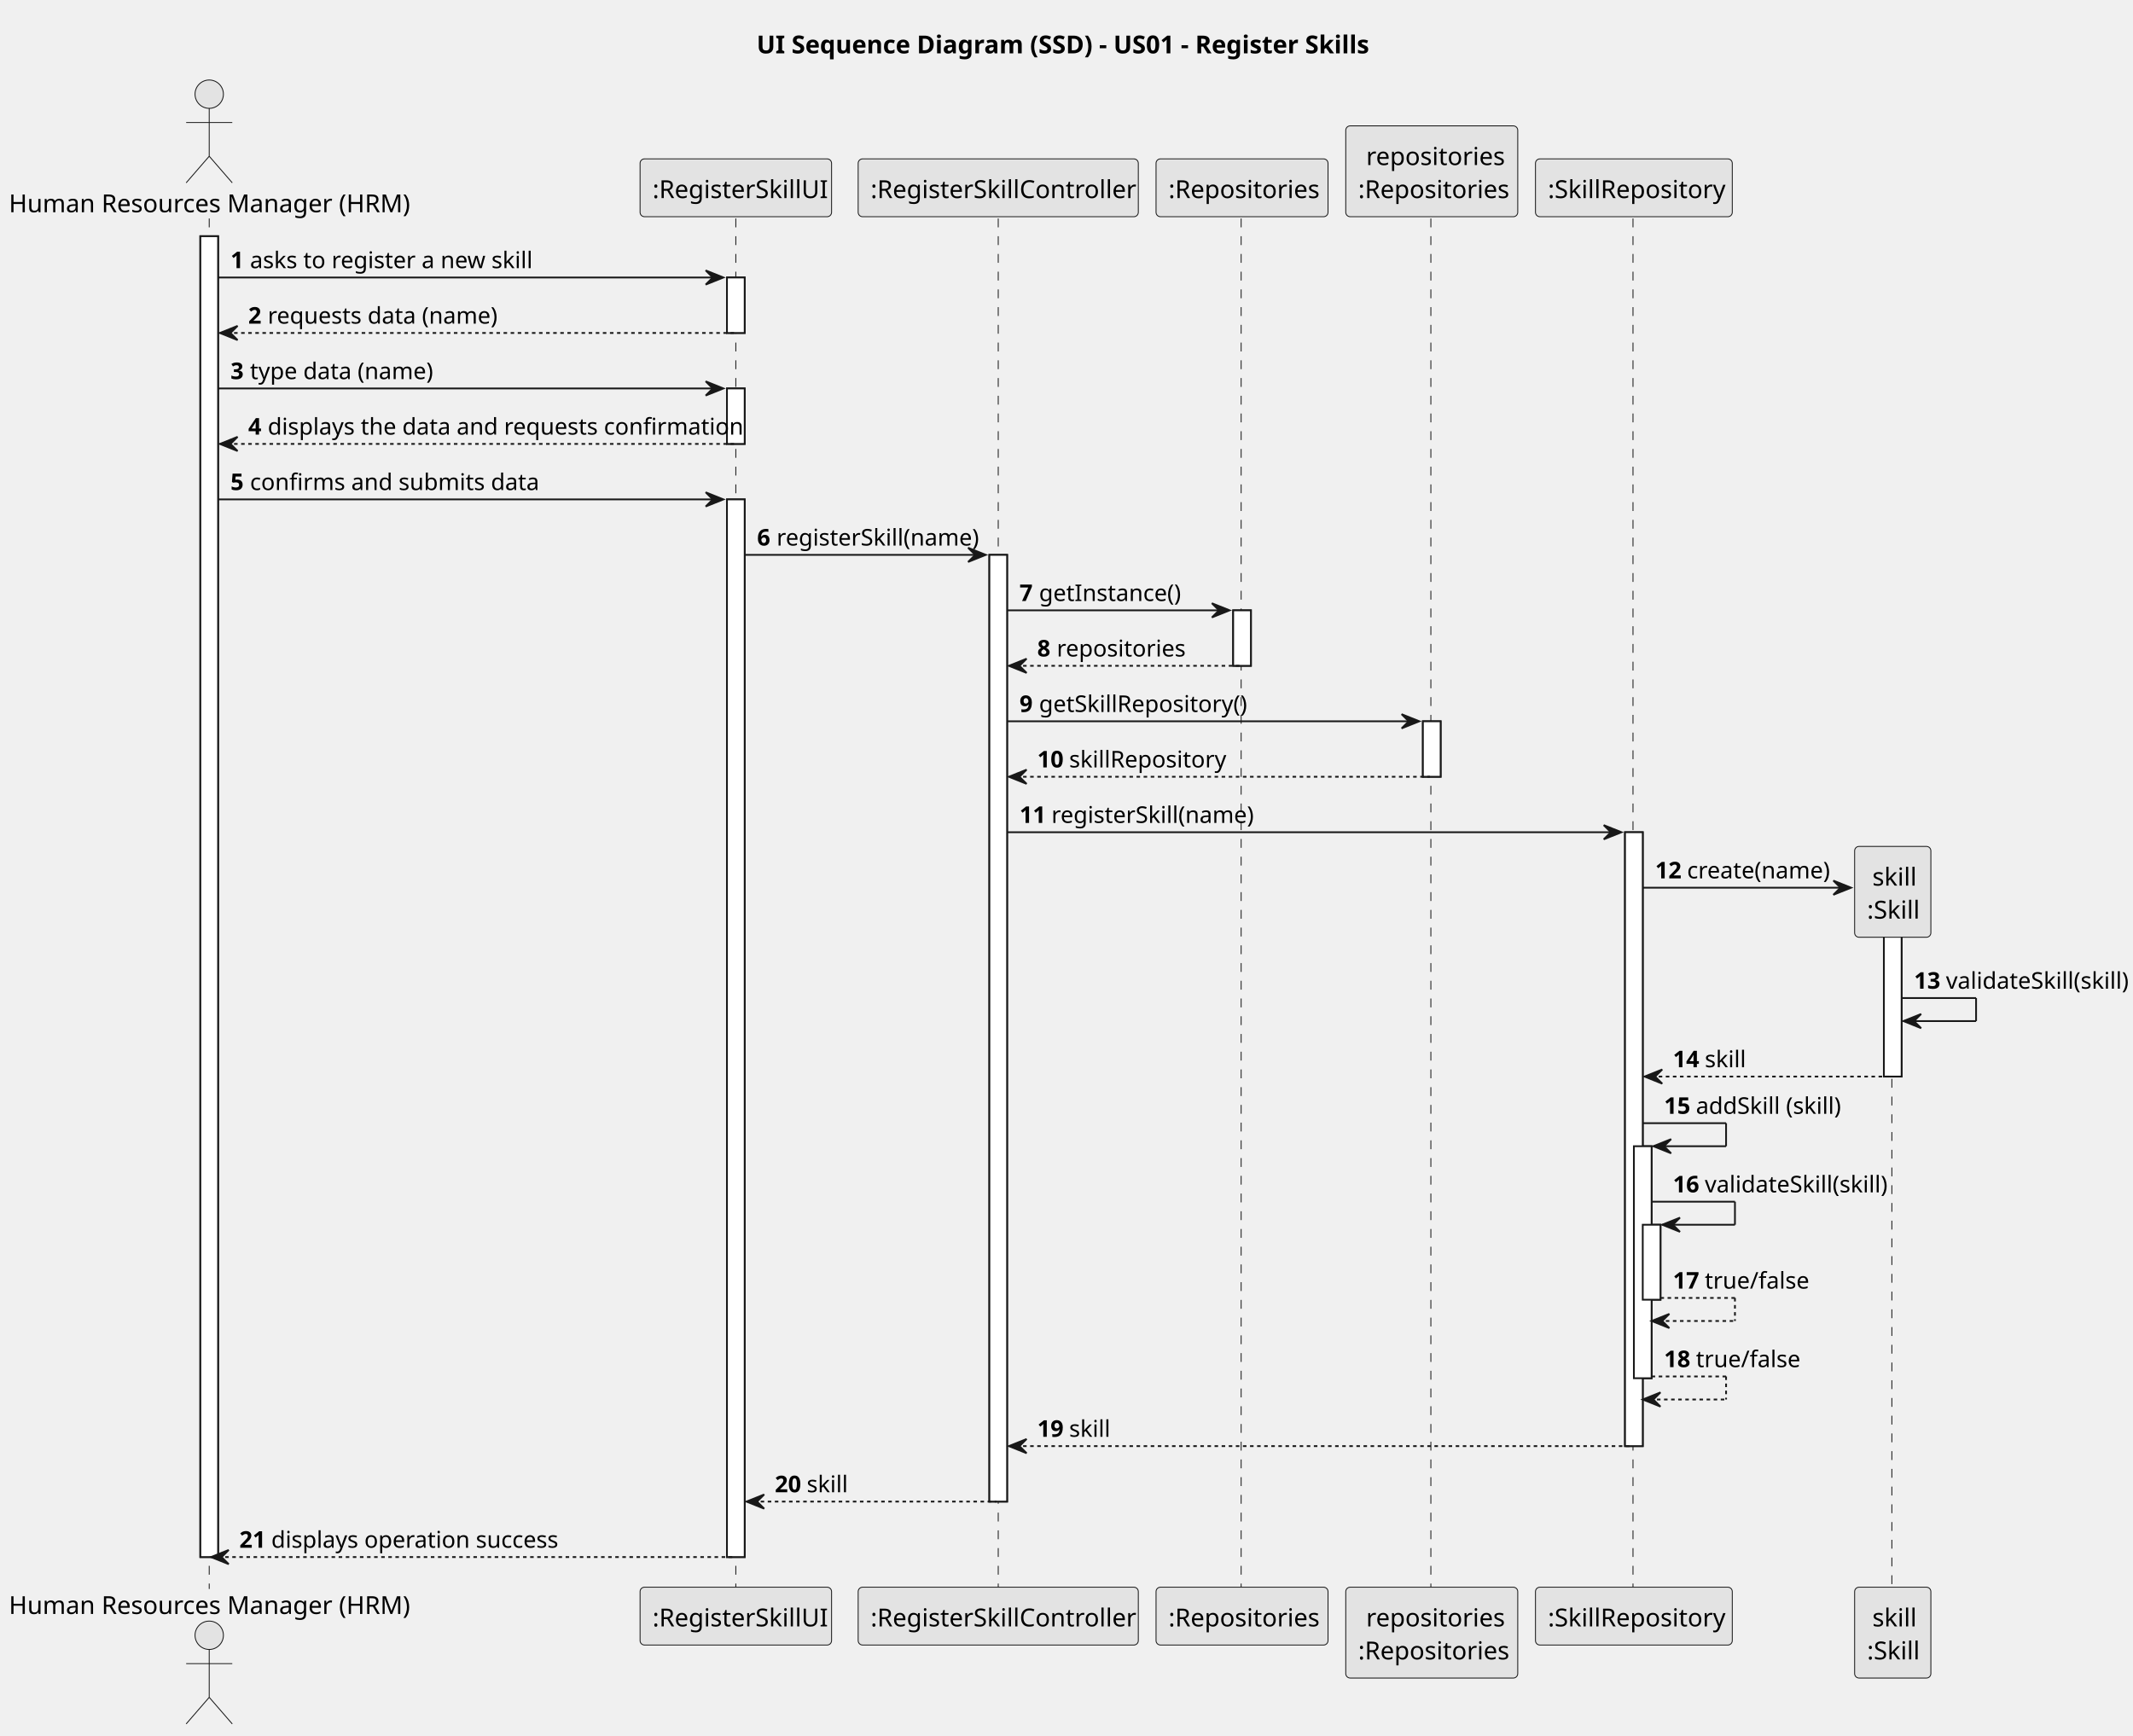
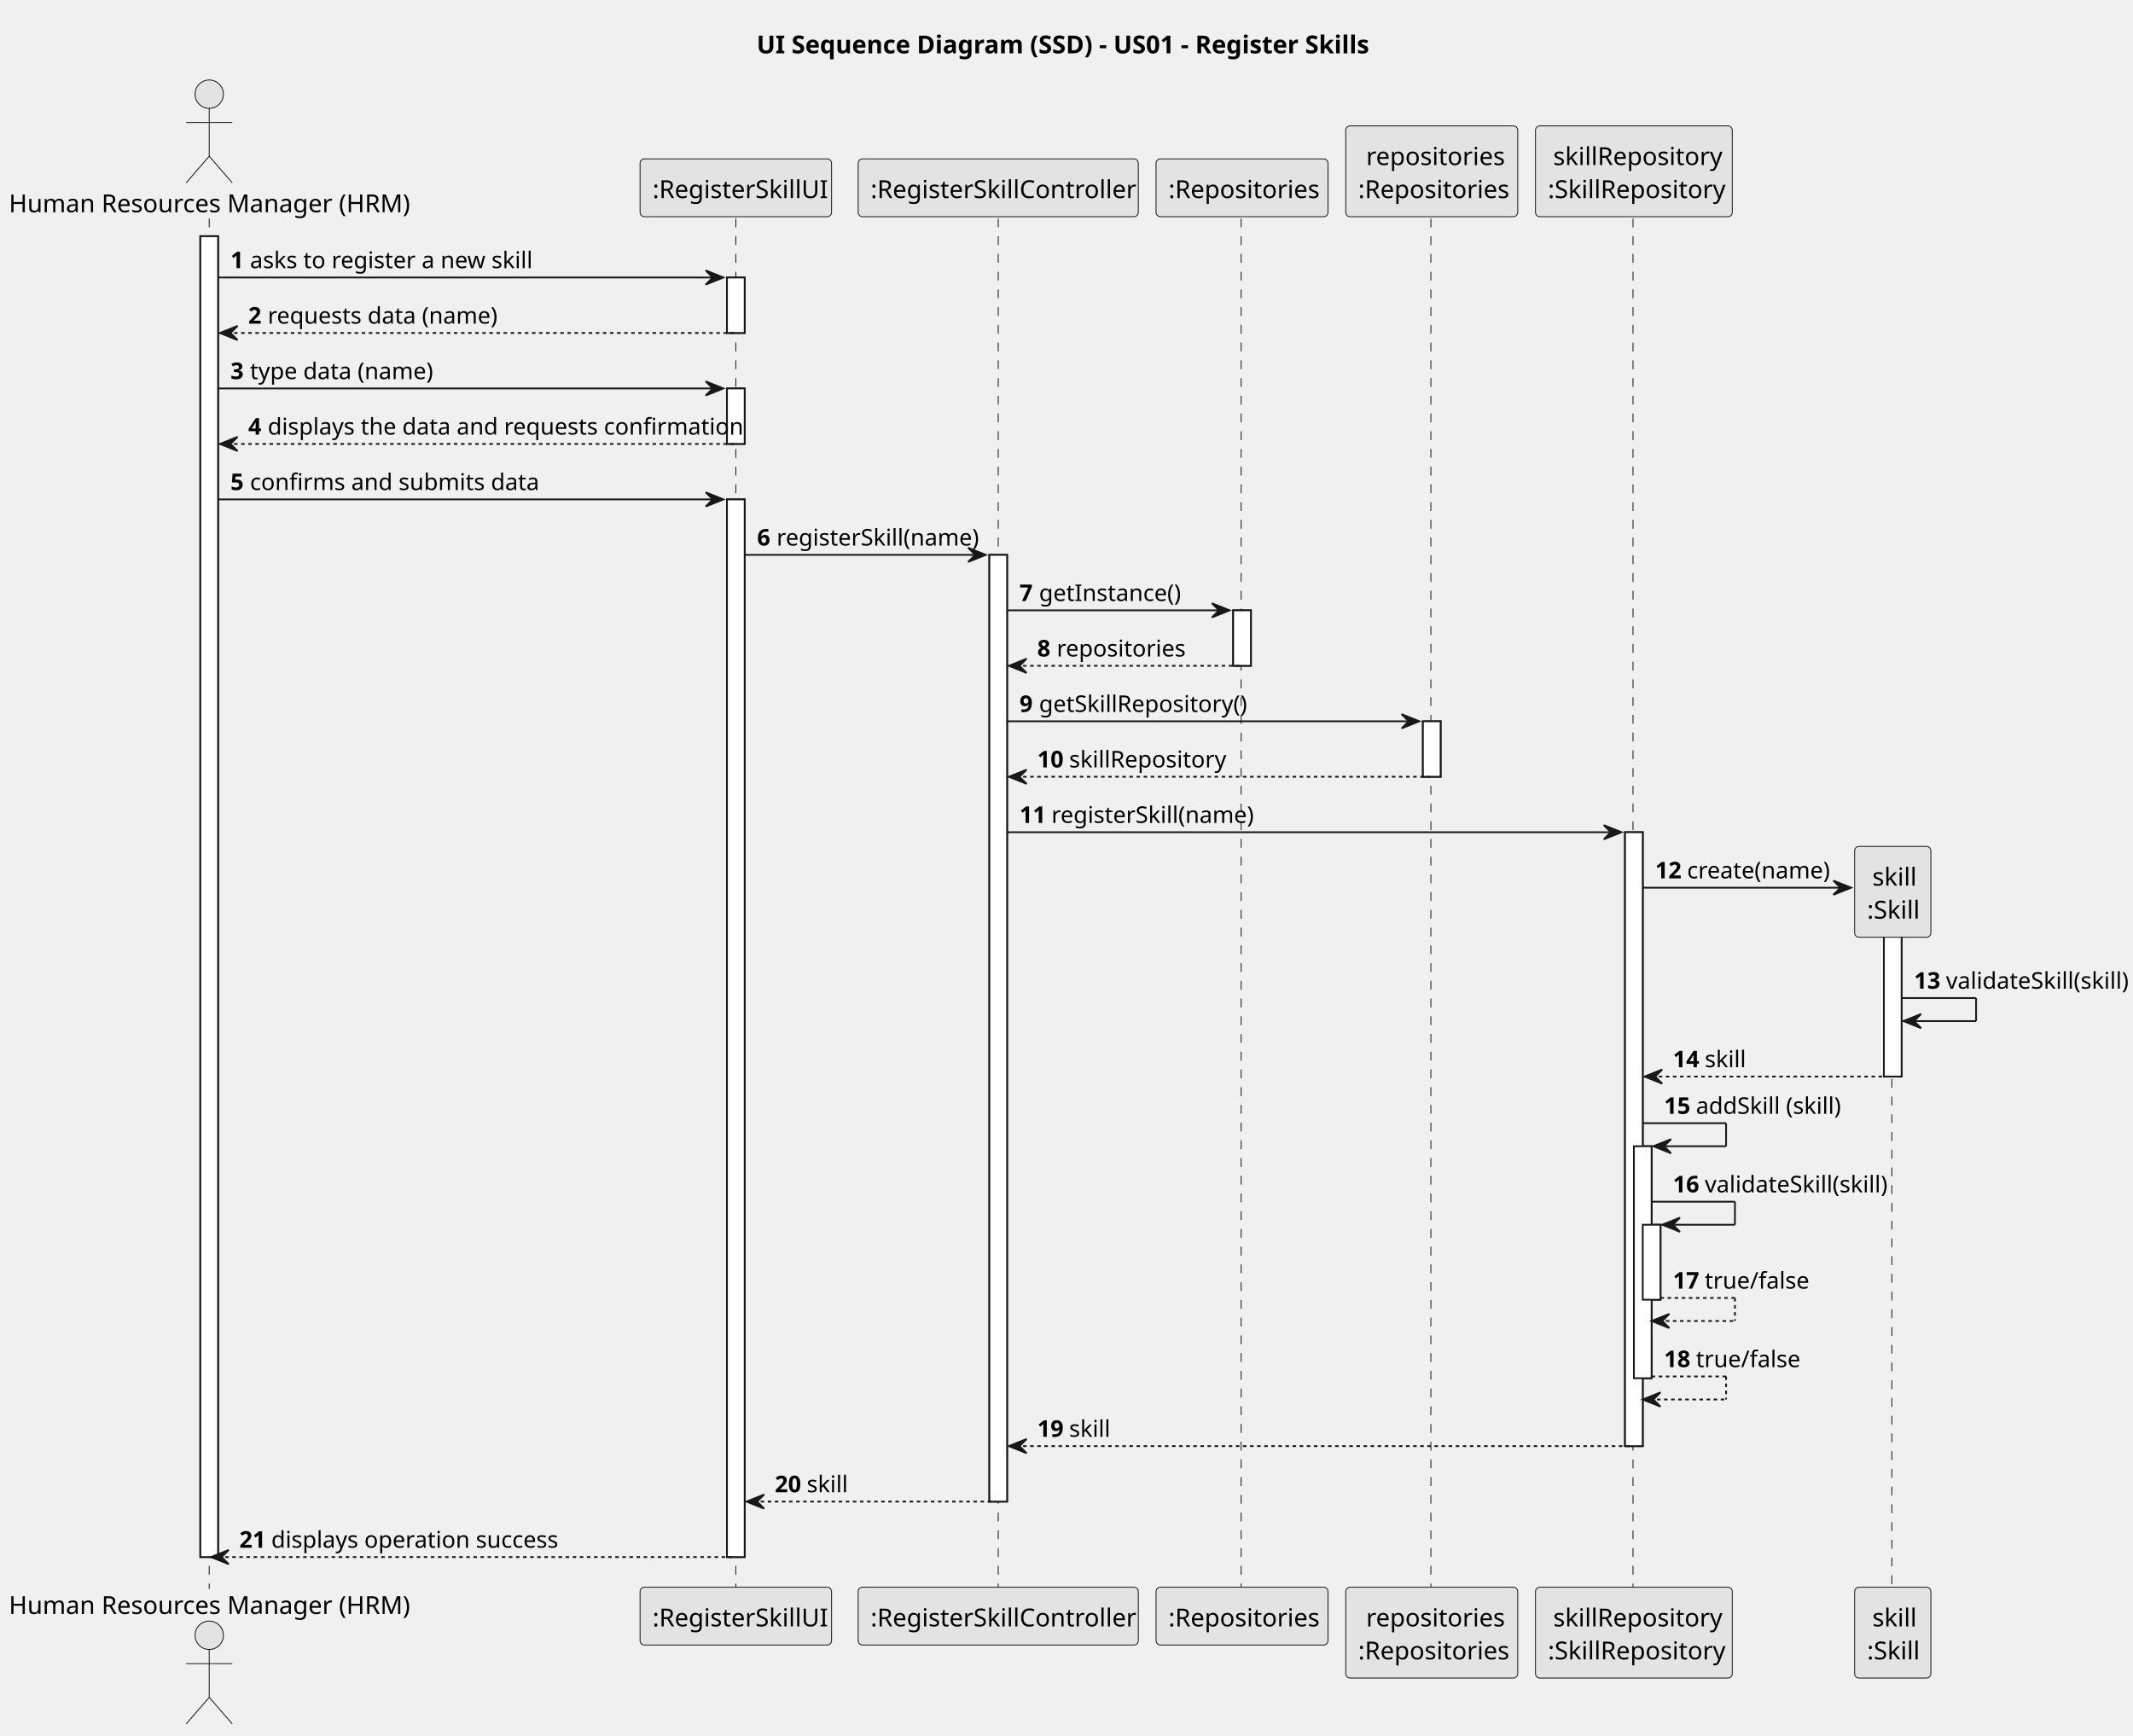
<svg xmlns="http://www.w3.org/2000/svg" contentStyleType="text/css" height="979px" preserveAspectRatio="none" style="width:1203px;height:979px;background:#FFFFFF;" version="1.1" viewBox="0 0 1203 979" width="1203px" zoomAndPan="magnify">
  <defs />
  <g>
    <text fill="#000000" font-family="sans-serif" font-size="14" font-weight="bold" lengthAdjust="spacing" textLength="354" x="426.75" y="30.107">UI Sequence Diagram (SSD) - US01 - Register Skills</text>
    <rect fill="#FFFFFF" height="745.062" style="stroke:#181818;stroke-width:1.0;" width="10" x="113" y="133.242" />
    <rect fill="#FFFFFF" height="31.291" style="stroke:#181818;stroke-width:1.0;" width="10" x="410" y="156.533" />
    <rect fill="#FFFFFF" height="31.291" style="stroke:#181818;stroke-width:1.0;" width="10" x="410" y="219.115" />
    <rect fill="#FFFFFF" height="596.607" style="stroke:#181818;stroke-width:1.0;" width="10" x="410" y="281.697" />
    <rect fill="#FFFFFF" height="534.025" style="stroke:#181818;stroke-width:1.0;" width="10" x="558" y="312.988" />
    <rect fill="#FFFFFF" height="31.291" style="stroke:#181818;stroke-width:1.0;" width="10" x="695.5" y="344.279" />
    <rect fill="#FFFFFF" height="31.291" style="stroke:#181818;stroke-width:1.0;" width="10" x="802.5" y="406.861" />
    <rect fill="#FFFFFF" height="346.279" style="stroke:#181818;stroke-width:1.0;" width="10" x="916.5" y="469.443" />
    <rect fill="#FFFFFF" height="130.873" style="stroke:#181818;stroke-width:1.0;" width="10" x="921.5" y="646.559" />
    <rect fill="#FFFFFF" height="42.291" style="stroke:#181818;stroke-width:1.0;" width="10" x="926.5" y="690.85" />
    <rect fill="#FFFFFF" height="96.533" style="stroke:#181818;stroke-width:1.0;" width="10" x="1062.5" y="510.734" />
    <line style="stroke:#181818;stroke-width:0.5;stroke-dasharray:5.0,5.0;" x1="118" x2="118" y1="123.242" y2="896.305" />
    <line style="stroke:#181818;stroke-width:0.5;stroke-dasharray:5.0,5.0;" x1="415" x2="415" y1="123.242" y2="896.305" />
    <line style="stroke:#181818;stroke-width:0.5;stroke-dasharray:5.0,5.0;" x1="563" x2="563" y1="123.242" y2="896.305" />
    <line style="stroke:#181818;stroke-width:0.5;stroke-dasharray:5.0,5.0;" x1="700" x2="700" y1="123.242" y2="896.305" />
    <line style="stroke:#181818;stroke-width:0.5;stroke-dasharray:5.0,5.0;" x1="807" x2="807" y1="123.242" y2="896.305" />
    <line style="stroke:#181818;stroke-width:0.5;stroke-dasharray:5.0,5.0;" x1="921" x2="921" y1="123.242" y2="896.305" />
    <line style="stroke:#181818;stroke-width:0.5;stroke-dasharray:5.0,5.0;" x1="1067" x2="1067" y1="518.564" y2="896.305" />
    <text fill="#000000" font-family="sans-serif" font-size="14" lengthAdjust="spacing" textLength="220" x="5" y="119.728">Human Resources Manager (HRM)</text>
    <ellipse cx="118" cy="53.121" fill="#E3E3E3" rx="8" ry="8" style="stroke:#181818;stroke-width:0.5;" />
    <path d="M118,61.121 L118,88.121 M105,69.121 L131,69.121 M118,88.121 L105,103.121 M118,88.121 L131,103.121 " fill="none" style="stroke:#181818;stroke-width:0.5;" />
    <text fill="#000000" font-family="sans-serif" font-size="14" lengthAdjust="spacing" textLength="220" x="5" y="910.412">Human Resources Manager (HRM)</text>
    <ellipse cx="118" cy="922.426" fill="#E3E3E3" rx="8" ry="8" style="stroke:#181818;stroke-width:0.5;" />
    <path d="M118,930.426 L118,957.426 M105,938.426 L131,938.426 M118,957.426 L105,972.426 M118,957.426 L131,972.426 " fill="none" style="stroke:#181818;stroke-width:0.5;" />
    <rect fill="#E3E3E3" height="32.621" rx="2.5" ry="2.5" style="stroke:#181818;stroke-width:0.5;" width="108" x="361" y="89.621" />
    <text fill="#000000" font-family="sans-serif" font-size="14" lengthAdjust="spacing" textLength="94" x="368" y="111.728">:RegisterSkillUI</text>
    <rect fill="#E3E3E3" height="32.621" rx="2.5" ry="2.5" style="stroke:#181818;stroke-width:0.5;" width="108" x="361" y="895.305" />
    <text fill="#000000" font-family="sans-serif" font-size="14" lengthAdjust="spacing" textLength="94" x="368" y="917.412">:RegisterSkillUI</text>
    <rect fill="#E3E3E3" height="32.621" rx="2.5" ry="2.5" style="stroke:#181818;stroke-width:0.5;" width="158" x="484" y="89.621" />
    <text fill="#000000" font-family="sans-serif" font-size="14" lengthAdjust="spacing" textLength="144" x="491" y="111.728">:RegisterSkillController</text>
    <rect fill="#E3E3E3" height="32.621" rx="2.5" ry="2.5" style="stroke:#181818;stroke-width:0.5;" width="158" x="484" y="895.305" />
    <text fill="#000000" font-family="sans-serif" font-size="14" lengthAdjust="spacing" textLength="144" x="491" y="917.412">:RegisterSkillController</text>
    <rect fill="#E3E3E3" height="32.621" rx="2.5" ry="2.5" style="stroke:#181818;stroke-width:0.5;" width="97" x="652" y="89.621" />
    <text fill="#000000" font-family="sans-serif" font-size="14" lengthAdjust="spacing" textLength="83" x="659" y="111.728">:Repositories</text>
    <rect fill="#E3E3E3" height="32.621" rx="2.5" ry="2.5" style="stroke:#181818;stroke-width:0.5;" width="97" x="652" y="895.305" />
    <text fill="#000000" font-family="sans-serif" font-size="14" lengthAdjust="spacing" textLength="83" x="659" y="917.412">:Repositories</text>
    <rect fill="#E3E3E3" height="51.242" rx="2.5" ry="2.5" style="stroke:#181818;stroke-width:0.5;" width="97" x="759" y="71" />
    <text fill="#000000" font-family="sans-serif" font-size="14" lengthAdjust="spacing" textLength="74" x="770.5" y="93.107">repositories</text>
    <text fill="#000000" font-family="sans-serif" font-size="14" lengthAdjust="spacing" textLength="83" x="766" y="111.728">:Repositories</text>
    <rect fill="#E3E3E3" height="51.242" rx="2.5" ry="2.5" style="stroke:#181818;stroke-width:0.5;" width="97" x="759" y="895.305" />
    <text fill="#000000" font-family="sans-serif" font-size="14" lengthAdjust="spacing" textLength="74" x="770.5" y="917.412">repositories</text>
    <text fill="#000000" font-family="sans-serif" font-size="14" lengthAdjust="spacing" textLength="83" x="766" y="936.033">:Repositories</text>
-     <rect fill="#E3E3E3" height="32.621" rx="2.5" ry="2.5" style="stroke:#181818;stroke-width:0.5;" width="111" x="866" y="89.621" />
+     <rect fill="#E3E3E3" height="51.242" rx="2.5" ry="2.5" style="stroke:#181818;stroke-width:0.5;" width="111" x="866" y="71" />
+     <text fill="#000000" font-family="sans-serif" font-size="14" lengthAdjust="spacing" textLength="91" x="876" y="93.107">skillRepository</text>
    <text fill="#000000" font-family="sans-serif" font-size="14" lengthAdjust="spacing" textLength="97" x="873" y="111.728">:SkillRepository</text>
-     <rect fill="#E3E3E3" height="32.621" rx="2.5" ry="2.5" style="stroke:#181818;stroke-width:0.5;" width="111" x="866" y="895.305" />
-     <text fill="#000000" font-family="sans-serif" font-size="14" lengthAdjust="spacing" textLength="97" x="873" y="917.412">:SkillRepository</text>
+     <rect fill="#E3E3E3" height="51.242" rx="2.5" ry="2.5" style="stroke:#181818;stroke-width:0.5;" width="111" x="866" y="895.305" />
+     <text fill="#000000" font-family="sans-serif" font-size="14" lengthAdjust="spacing" textLength="91" x="876" y="917.412">skillRepository</text>
+     <text fill="#000000" font-family="sans-serif" font-size="14" lengthAdjust="spacing" textLength="97" x="873" y="936.033">:SkillRepository</text>
    <rect fill="#E3E3E3" height="51.242" rx="2.5" ry="2.5" style="stroke:#181818;stroke-width:0.5;" width="43" x="1046" y="895.305" />
    <text fill="#000000" font-family="sans-serif" font-size="14" lengthAdjust="spacing" textLength="23" x="1056" y="917.412">skill</text>
    <text fill="#000000" font-family="sans-serif" font-size="14" lengthAdjust="spacing" textLength="29" x="1053" y="936.033">:Skill</text>
    <rect fill="#FFFFFF" height="745.062" style="stroke:#181818;stroke-width:1.0;" width="10" x="113" y="133.242" />
    <rect fill="#FFFFFF" height="31.291" style="stroke:#181818;stroke-width:1.0;" width="10" x="410" y="156.533" />
    <rect fill="#FFFFFF" height="31.291" style="stroke:#181818;stroke-width:1.0;" width="10" x="410" y="219.115" />
    <rect fill="#FFFFFF" height="596.607" style="stroke:#181818;stroke-width:1.0;" width="10" x="410" y="281.697" />
    <rect fill="#FFFFFF" height="534.025" style="stroke:#181818;stroke-width:1.0;" width="10" x="558" y="312.988" />
    <rect fill="#FFFFFF" height="31.291" style="stroke:#181818;stroke-width:1.0;" width="10" x="695.5" y="344.279" />
    <rect fill="#FFFFFF" height="31.291" style="stroke:#181818;stroke-width:1.0;" width="10" x="802.5" y="406.861" />
    <rect fill="#FFFFFF" height="346.279" style="stroke:#181818;stroke-width:1.0;" width="10" x="916.5" y="469.443" />
    <rect fill="#FFFFFF" height="130.873" style="stroke:#181818;stroke-width:1.0;" width="10" x="921.5" y="646.559" />
    <rect fill="#FFFFFF" height="42.291" style="stroke:#181818;stroke-width:1.0;" width="10" x="926.5" y="690.85" />
    <rect fill="#FFFFFF" height="96.533" style="stroke:#181818;stroke-width:1.0;" width="10" x="1062.5" y="510.734" />
    <polygon fill="#181818" points="398,152.533,408,156.533,398,160.533,402,156.533" style="stroke:#181818;stroke-width:1.0;" />
    <line style="stroke:#181818;stroke-width:1.0;" x1="123" x2="404" y1="156.533" y2="156.533" />
    <text fill="#000000" font-family="sans-serif" font-size="13" font-weight="bold" lengthAdjust="spacing" textLength="7" x="130" y="151.27">1</text>
    <text fill="#000000" font-family="sans-serif" font-size="13" lengthAdjust="spacing" textLength="155" x="141" y="151.27">asks to register a new skill</text>
    <polygon fill="#181818" points="134,183.824,124,187.824,134,191.824,130,187.824" style="stroke:#181818;stroke-width:1.0;" />
    <line style="stroke:#181818;stroke-width:1.0;stroke-dasharray:2.0,2.0;" x1="128" x2="414" y1="187.824" y2="187.824" />
    <text fill="#000000" font-family="sans-serif" font-size="13" font-weight="bold" lengthAdjust="spacing" textLength="7" x="140" y="182.561">2</text>
    <text fill="#000000" font-family="sans-serif" font-size="13" lengthAdjust="spacing" textLength="123" x="151" y="182.561">requests data (name)</text>
    <polygon fill="#181818" points="398,215.115,408,219.115,398,223.115,402,219.115" style="stroke:#181818;stroke-width:1.0;" />
    <line style="stroke:#181818;stroke-width:1.0;" x1="123" x2="404" y1="219.115" y2="219.115" />
    <text fill="#000000" font-family="sans-serif" font-size="13" font-weight="bold" lengthAdjust="spacing" textLength="7" x="130" y="213.852">3</text>
    <text fill="#000000" font-family="sans-serif" font-size="13" lengthAdjust="spacing" textLength="98" x="141" y="213.852">type data (name)</text>
    <polygon fill="#181818" points="134,246.406,124,250.406,134,254.406,130,250.406" style="stroke:#181818;stroke-width:1.0;" />
    <line style="stroke:#181818;stroke-width:1.0;stroke-dasharray:2.0,2.0;" x1="128" x2="414" y1="250.406" y2="250.406" />
    <text fill="#000000" font-family="sans-serif" font-size="13" font-weight="bold" lengthAdjust="spacing" textLength="7" x="140" y="245.144">4</text>
    <text fill="#000000" font-family="sans-serif" font-size="13" lengthAdjust="spacing" textLength="252" x="151" y="245.144">displays the data and requests confirmation</text>
    <polygon fill="#181818" points="398,277.697,408,281.697,398,285.697,402,281.697" style="stroke:#181818;stroke-width:1.0;" />
    <line style="stroke:#181818;stroke-width:1.0;" x1="123" x2="404" y1="281.697" y2="281.697" />
    <text fill="#000000" font-family="sans-serif" font-size="13" font-weight="bold" lengthAdjust="spacing" textLength="7" x="130" y="276.435">5</text>
    <text fill="#000000" font-family="sans-serif" font-size="13" lengthAdjust="spacing" textLength="153" x="141" y="276.435">confirms and submits data</text>
    <polygon fill="#181818" points="546,308.988,556,312.988,546,316.988,550,312.988" style="stroke:#181818;stroke-width:1.0;" />
    <line style="stroke:#181818;stroke-width:1.0;" x1="420" x2="552" y1="312.988" y2="312.988" />
    <text fill="#000000" font-family="sans-serif" font-size="13" font-weight="bold" lengthAdjust="spacing" textLength="7" x="427" y="307.726">6</text>
    <text fill="#000000" font-family="sans-serif" font-size="13" lengthAdjust="spacing" textLength="108" x="438" y="307.726">registerSkill(name)</text>
    <polygon fill="#181818" points="683.5,340.279,693.5,344.279,683.5,348.279,687.5,344.279" style="stroke:#181818;stroke-width:1.0;" />
    <line style="stroke:#181818;stroke-width:1.0;" x1="568" x2="689.5" y1="344.279" y2="344.279" />
    <text fill="#000000" font-family="sans-serif" font-size="13" font-weight="bold" lengthAdjust="spacing" textLength="7" x="575" y="339.017">7</text>
    <text fill="#000000" font-family="sans-serif" font-size="13" lengthAdjust="spacing" textLength="75" x="586" y="339.017">getInstance()</text>
    <polygon fill="#181818" points="579,371.57,569,375.57,579,379.57,575,375.57" style="stroke:#181818;stroke-width:1.0;" />
    <line style="stroke:#181818;stroke-width:1.0;stroke-dasharray:2.0,2.0;" x1="573" x2="699.5" y1="375.57" y2="375.57" />
    <text fill="#000000" font-family="sans-serif" font-size="13" font-weight="bold" lengthAdjust="spacing" textLength="7" x="585" y="370.308">8</text>
    <text fill="#000000" font-family="sans-serif" font-size="13" lengthAdjust="spacing" textLength="67" x="596" y="370.308">repositories</text>
    <polygon fill="#181818" points="790.5,402.861,800.5,406.861,790.5,410.861,794.5,406.861" style="stroke:#181818;stroke-width:1.0;" />
    <line style="stroke:#181818;stroke-width:1.0;" x1="568" x2="796.5" y1="406.861" y2="406.861" />
    <text fill="#000000" font-family="sans-serif" font-size="13" font-weight="bold" lengthAdjust="spacing" textLength="7" x="575" y="401.599">9</text>
    <text fill="#000000" font-family="sans-serif" font-size="13" lengthAdjust="spacing" textLength="113" x="586" y="401.599">getSkillRepository()</text>
    <polygon fill="#181818" points="579,434.152,569,438.152,579,442.152,575,438.152" style="stroke:#181818;stroke-width:1.0;" />
    <line style="stroke:#181818;stroke-width:1.0;stroke-dasharray:2.0,2.0;" x1="573" x2="806.5" y1="438.152" y2="438.152" />
    <text fill="#000000" font-family="sans-serif" font-size="13" font-weight="bold" lengthAdjust="spacing" textLength="14" x="585" y="432.89">10</text>
    <text fill="#000000" font-family="sans-serif" font-size="13" lengthAdjust="spacing" textLength="85" x="603" y="432.89">skillRepository</text>
    <polygon fill="#181818" points="904.5,465.443,914.5,469.443,904.5,473.443,908.5,469.443" style="stroke:#181818;stroke-width:1.0;" />
    <line style="stroke:#181818;stroke-width:1.0;" x1="568" x2="910.5" y1="469.443" y2="469.443" />
    <text fill="#000000" font-family="sans-serif" font-size="13" font-weight="bold" lengthAdjust="spacing" textLength="14" x="575" y="464.181">11</text>
    <text fill="#000000" font-family="sans-serif" font-size="13" lengthAdjust="spacing" textLength="108" x="593" y="464.181">registerSkill(name)</text>
    <polygon fill="#181818" points="1034,496.734,1044,500.734,1034,504.734,1038,500.734" style="stroke:#181818;stroke-width:1.0;" />
    <line style="stroke:#181818;stroke-width:1.0;" x1="926.5" x2="1040" y1="500.734" y2="500.734" />
    <text fill="#000000" font-family="sans-serif" font-size="13" font-weight="bold" lengthAdjust="spacing" textLength="14" x="933.5" y="495.472">12</text>
    <text fill="#000000" font-family="sans-serif" font-size="13" lengthAdjust="spacing" textLength="76" x="951.5" y="495.472">create(name)</text>
    <rect fill="#E3E3E3" height="51.242" rx="2.5" ry="2.5" style="stroke:#181818;stroke-width:0.5;" width="43" x="1046" y="477.443" />
    <text fill="#000000" font-family="sans-serif" font-size="14" lengthAdjust="spacing" textLength="23" x="1056" y="499.551">skill</text>
    <text fill="#000000" font-family="sans-serif" font-size="14" lengthAdjust="spacing" textLength="29" x="1053" y="518.172">:Skill</text>
    <line style="stroke:#181818;stroke-width:1.0;" x1="1072.5" x2="1114.5" y1="562.977" y2="562.977" />
    <line style="stroke:#181818;stroke-width:1.0;" x1="1114.5" x2="1114.5" y1="562.977" y2="575.977" />
    <line style="stroke:#181818;stroke-width:1.0;" x1="1073.5" x2="1114.5" y1="575.977" y2="575.977" />
    <polygon fill="#181818" points="1083.5,571.977,1073.5,575.977,1083.5,579.977,1079.5,575.977" style="stroke:#181818;stroke-width:1.0;" />
    <text fill="#000000" font-family="sans-serif" font-size="13" font-weight="bold" lengthAdjust="spacing" textLength="14" x="1079.5" y="557.714">13</text>
    <text fill="#000000" font-family="sans-serif" font-size="13" lengthAdjust="spacing" textLength="99" x="1097.5" y="557.714">validateSkill(skill)</text>
    <polygon fill="#181818" points="937.5,603.268,927.5,607.268,937.5,611.268,933.5,607.268" style="stroke:#181818;stroke-width:1.0;" />
    <line style="stroke:#181818;stroke-width:1.0;stroke-dasharray:2.0,2.0;" x1="931.5" x2="1066.5" y1="607.268" y2="607.268" />
    <text fill="#000000" font-family="sans-serif" font-size="13" font-weight="bold" lengthAdjust="spacing" textLength="14" x="943.5" y="602.005">14</text>
    <text fill="#000000" font-family="sans-serif" font-size="13" lengthAdjust="spacing" textLength="23" x="961.5" y="602.005">skill</text>
    <line style="stroke:#181818;stroke-width:1.0;" x1="926.5" x2="973.5" y1="633.559" y2="633.559" />
    <line style="stroke:#181818;stroke-width:1.0;" x1="973.5" x2="973.5" y1="633.559" y2="646.559" />
    <line style="stroke:#181818;stroke-width:1.0;" x1="932.5" x2="973.5" y1="646.559" y2="646.559" />
    <polygon fill="#181818" points="942.5,642.559,932.5,646.559,942.5,650.559,938.5,646.559" style="stroke:#181818;stroke-width:1.0;" />
    <text fill="#000000" font-family="sans-serif" font-size="13" font-weight="bold" lengthAdjust="spacing" textLength="14" x="938.5" y="628.296">15</text>
    <text fill="#000000" font-family="sans-serif" font-size="13" lengthAdjust="spacing" textLength="81" x="956.5" y="628.296">addSkill (skill)</text>
    <line style="stroke:#181818;stroke-width:1.0;" x1="931.5" x2="978.5" y1="677.85" y2="677.85" />
    <line style="stroke:#181818;stroke-width:1.0;" x1="978.5" x2="978.5" y1="677.85" y2="690.85" />
    <line style="stroke:#181818;stroke-width:1.0;" x1="937.5" x2="978.5" y1="690.85" y2="690.85" />
    <polygon fill="#181818" points="947.5,686.85,937.5,690.85,947.5,694.85,943.5,690.85" style="stroke:#181818;stroke-width:1.0;" />
    <text fill="#000000" font-family="sans-serif" font-size="13" font-weight="bold" lengthAdjust="spacing" textLength="14" x="943.5" y="672.587">16</text>
    <text fill="#000000" font-family="sans-serif" font-size="13" lengthAdjust="spacing" textLength="99" x="961.5" y="672.587">validateSkill(skill)</text>
    <line style="stroke:#181818;stroke-width:1.0;stroke-dasharray:2.0,2.0;" x1="936.5" x2="978.5" y1="732.141" y2="732.141" />
    <line style="stroke:#181818;stroke-width:1.0;stroke-dasharray:2.0,2.0;" x1="978.5" x2="978.5" y1="732.141" y2="745.141" />
    <line style="stroke:#181818;stroke-width:1.0;stroke-dasharray:2.0,2.0;" x1="931.5" x2="978.5" y1="745.141" y2="745.141" />
    <polygon fill="#181818" points="941.5,741.141,931.5,745.141,941.5,749.141,937.5,745.141" style="stroke:#181818;stroke-width:1.0;" />
    <text fill="#000000" font-family="sans-serif" font-size="13" font-weight="bold" lengthAdjust="spacing" textLength="14" x="943.5" y="726.878">17</text>
    <text fill="#000000" font-family="sans-serif" font-size="13" lengthAdjust="spacing" textLength="53" x="961.5" y="726.878">true/false</text>
    <line style="stroke:#181818;stroke-width:1.0;stroke-dasharray:2.0,2.0;" x1="931.5" x2="973.5" y1="776.432" y2="776.432" />
    <line style="stroke:#181818;stroke-width:1.0;stroke-dasharray:2.0,2.0;" x1="973.5" x2="973.5" y1="776.432" y2="789.432" />
    <line style="stroke:#181818;stroke-width:1.0;stroke-dasharray:2.0,2.0;" x1="926.5" x2="973.5" y1="789.432" y2="789.432" />
    <polygon fill="#181818" points="936.5,785.432,926.5,789.432,936.5,793.432,932.5,789.432" style="stroke:#181818;stroke-width:1.0;" />
    <text fill="#000000" font-family="sans-serif" font-size="13" font-weight="bold" lengthAdjust="spacing" textLength="14" x="938.5" y="771.169">18</text>
    <text fill="#000000" font-family="sans-serif" font-size="13" lengthAdjust="spacing" textLength="53" x="956.5" y="771.169">true/false</text>
    <polygon fill="#181818" points="579,811.723,569,815.723,579,819.723,575,815.723" style="stroke:#181818;stroke-width:1.0;" />
    <line style="stroke:#181818;stroke-width:1.0;stroke-dasharray:2.0,2.0;" x1="573" x2="920.5" y1="815.723" y2="815.723" />
    <text fill="#000000" font-family="sans-serif" font-size="13" font-weight="bold" lengthAdjust="spacing" textLength="14" x="585" y="810.46">19</text>
    <text fill="#000000" font-family="sans-serif" font-size="13" lengthAdjust="spacing" textLength="23" x="603" y="810.46">skill</text>
    <polygon fill="#181818" points="431,843.014,421,847.014,431,851.014,427,847.014" style="stroke:#181818;stroke-width:1.0;" />
    <line style="stroke:#181818;stroke-width:1.0;stroke-dasharray:2.0,2.0;" x1="425" x2="562" y1="847.014" y2="847.014" />
    <text fill="#000000" font-family="sans-serif" font-size="13" font-weight="bold" lengthAdjust="spacing" textLength="14" x="437" y="841.751">20</text>
    <text fill="#000000" font-family="sans-serif" font-size="13" lengthAdjust="spacing" textLength="23" x="455" y="841.751">skill</text>
    <polygon fill="#181818" points="129,874.305,119,878.305,129,882.305,125,878.305" style="stroke:#181818;stroke-width:1.0;" />
    <line style="stroke:#181818;stroke-width:1.0;stroke-dasharray:2.0,2.0;" x1="123" x2="414" y1="878.305" y2="878.305" />
    <text fill="#000000" font-family="sans-serif" font-size="13" font-weight="bold" lengthAdjust="spacing" textLength="14" x="135" y="873.042">21</text>
    <text fill="#000000" font-family="sans-serif" font-size="13" lengthAdjust="spacing" textLength="158" x="153" y="873.042">displays operation success</text>
  </g>
</svg>
